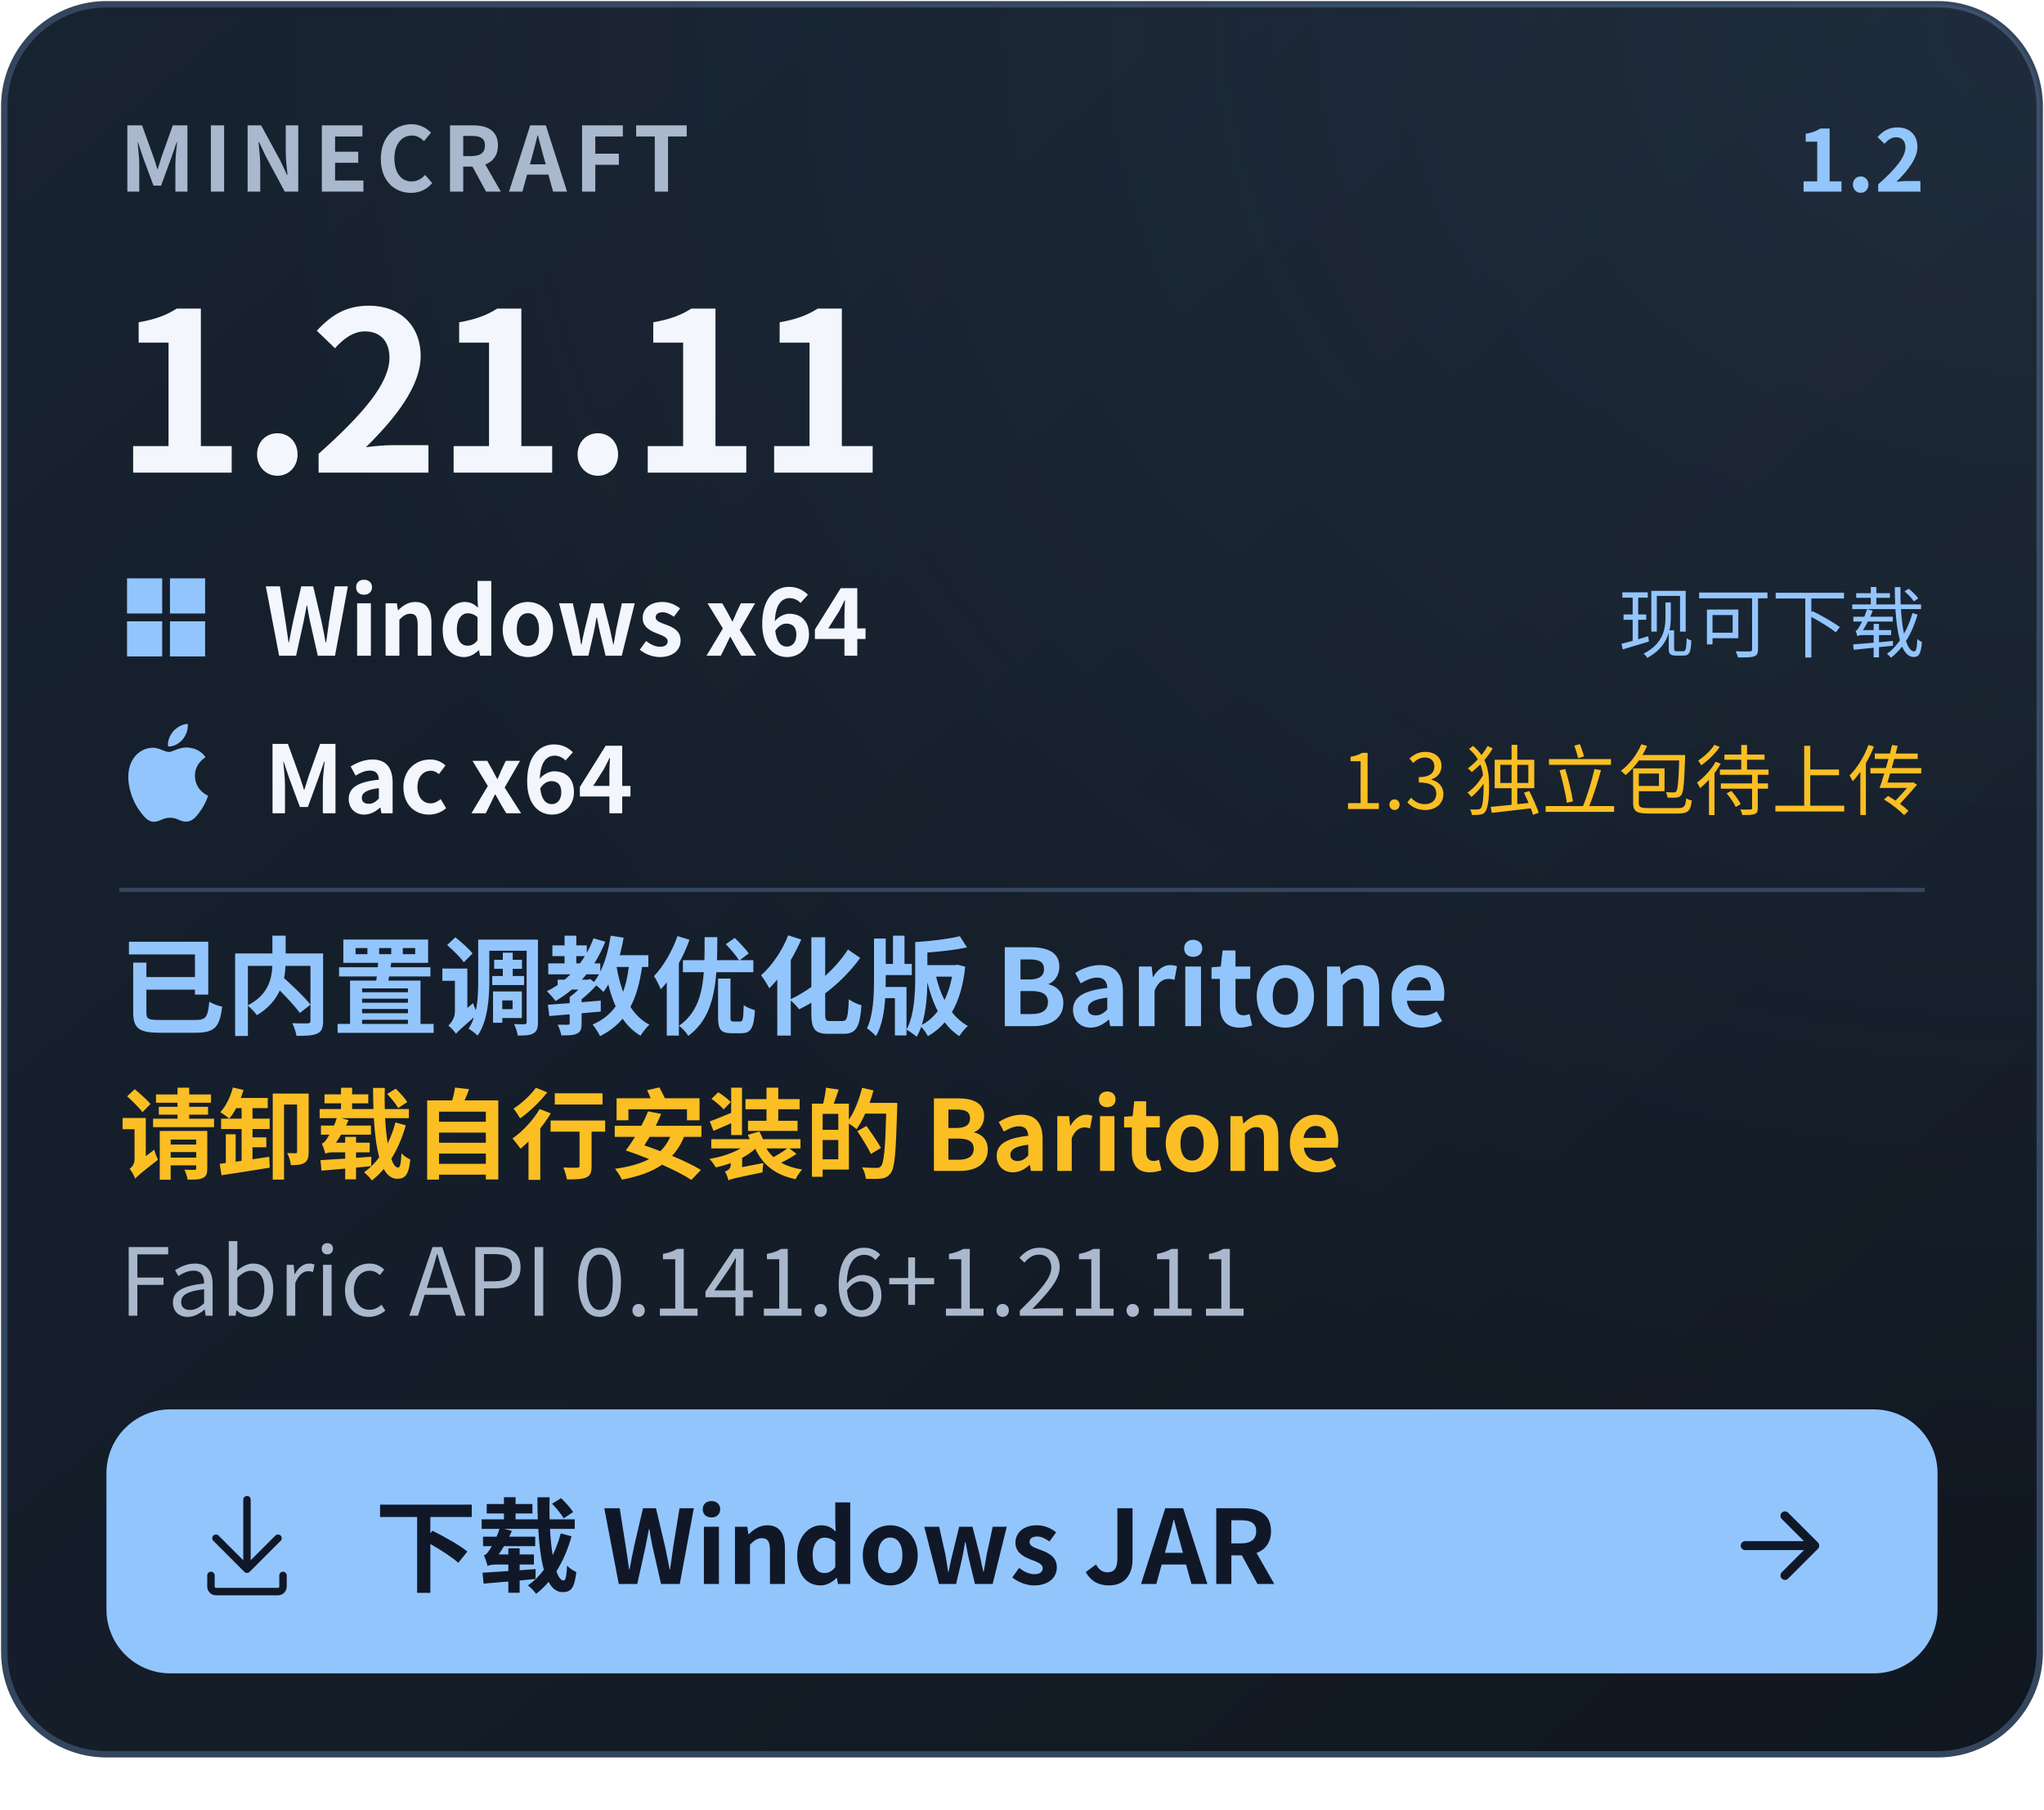
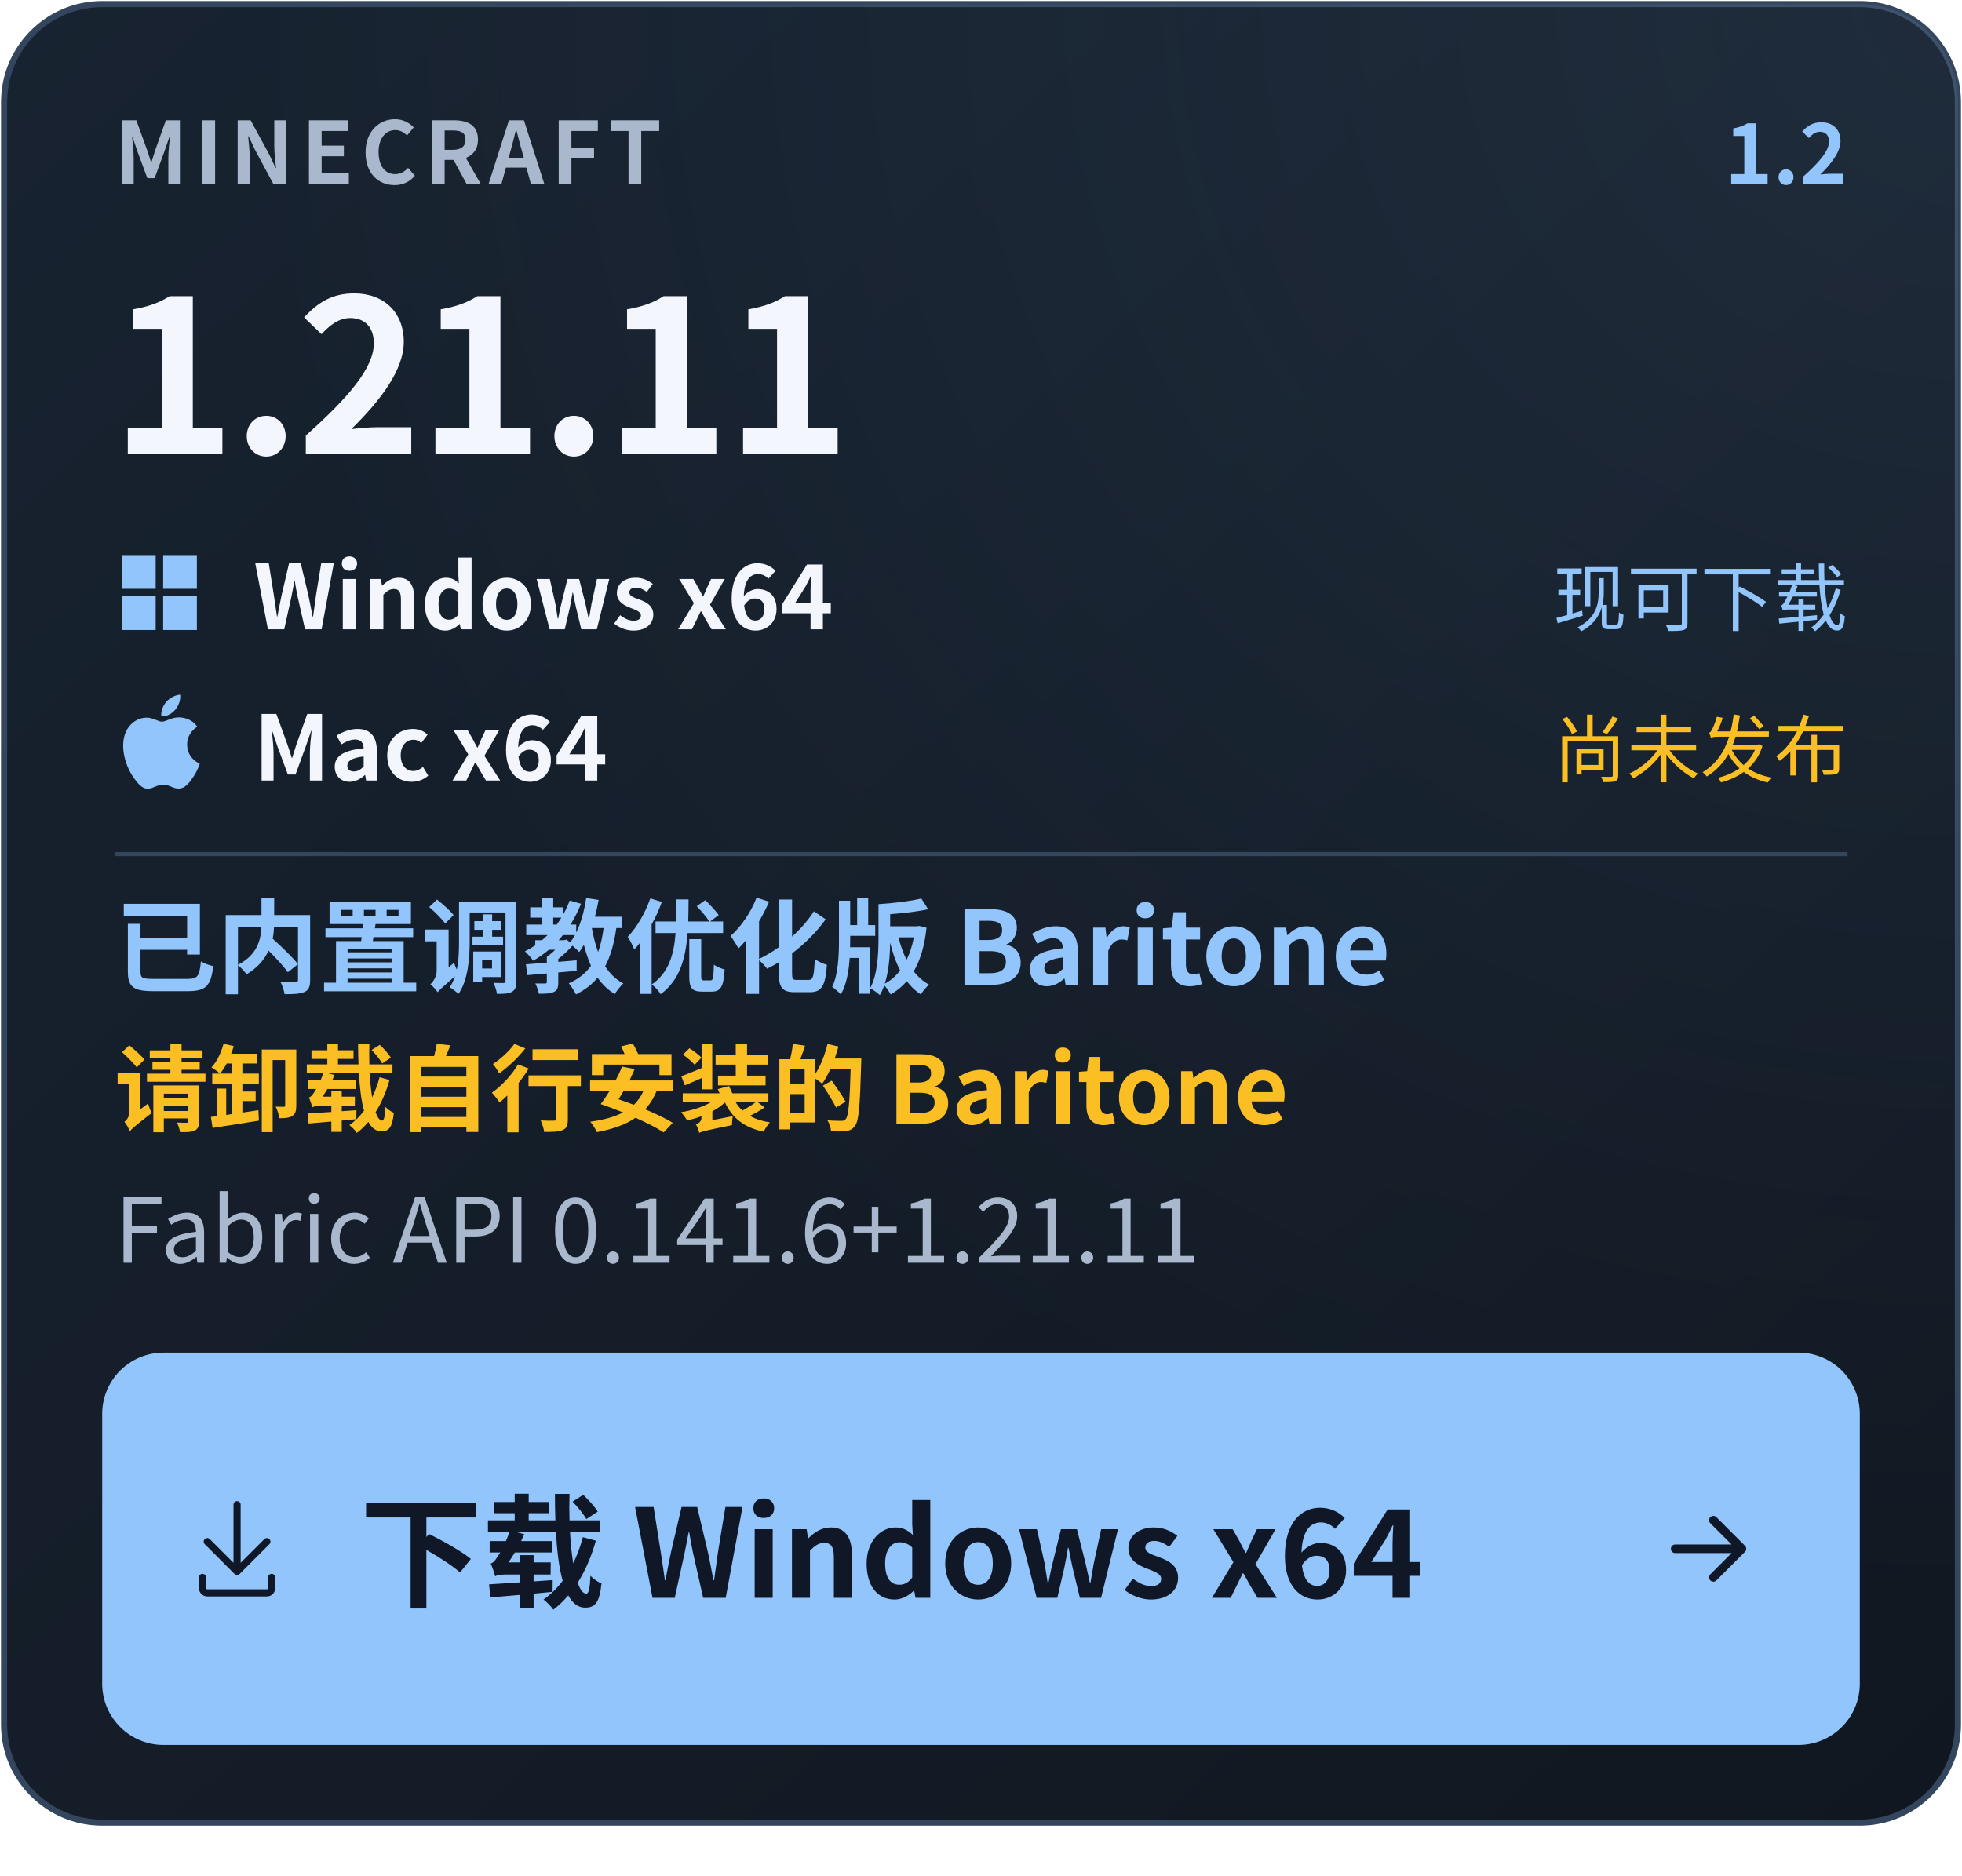
- <svg xmlns="http://www.w3.org/2000/svg" width="480" height="425" viewBox="0 0 480 425" role="img" aria-label="下载 Minecraft 1.21.11 JAR · 正式版 1.2 · 仅 Windows x64 · Mac x64：1.3 独立包待上传 · 已内置调教优化版 Baritone · 请卸载自行安装的 Baritone">
+ <svg xmlns="http://www.w3.org/2000/svg" width="480" height="459" viewBox="0 0 480 459" role="img" aria-label="下载 Windows x64 · Minecraft 1.21.11 · 正式版 1.2 · Mac x64（ARM64）：尚未发布 · 已内置调教优化版 Baritone · 请卸载自行安装的 Baritone">
  <defs>
    <linearGradient id="bg" x1="0" y1="0" x2="1" y2="1">
      <stop stop-color="#182331" />
      <stop offset="1" stop-color="#101720" />
    </linearGradient>
    <radialGradient id="glow" cx="100%" cy="0%" r="110%">
      <stop stop-color="#93C5FD" stop-opacity=".09" />
      <stop offset=".8" stop-color="#93C5FD" stop-opacity="0" />
    </radialGradient>
  </defs>
  <g font-family="Segoe UI, Microsoft YaHei, Noto Sans CJK SC, PingFang SC, Arial, sans-serif">
-     <rect x="1" y="1" width="478" height="411" rx="24" fill="url(#bg)" stroke="#34465D" stroke-width="1.5" />
-     <rect x="1" y="1" width="478" height="411" rx="24" fill="url(#glow)" />
+     <rect x="1" y="1" width="478" height="445" rx="24" fill="url(#bg)" stroke="#34465D" stroke-width="1.5" />
+     <rect x="1" y="1" width="478" height="445" rx="24" fill="url(#glow)" />
    <text x="28" y="45" font-size="21" fill="#A9B8CC" font-weight="600" letter-spacing="1.7">MINECRAFT</text>
    <text x="452" y="45" font-size="20" fill="#93C5FD" font-weight="650" id="release-version" text-anchor="end">1.2</text>
    <text x="27" y="111" font-size="52" fill="#F3F6FC" font-weight="700" id="game-version" letter-spacing="-1">1.21.11</text>
    <g transform="translate(28 134) scale(0.9166667)" fill="#93C5FD">
      <path d="M2 2h9v9H2zm11 0h9v9h-9zM2 13h9v9H2zm11 0h9v9h-9z" />
    </g>
    <text x="62" y="154" font-size="22" font-weight="600" fill="#F3F6FC">Windows x64</text>
    <text x="452" y="153" text-anchor="end" font-size="18" fill="#93C5FD">现可下载</text>
    <g transform="translate(28 170) scale(0.9583333)" fill="#93C5FD">
      <path d="M12.152 6.896c-.948 0-2.415-1.078-3.96-1.04-2.04.027-3.91 1.183-4.961 3.014-2.117 3.675-.546 9.103 1.519 12.09 1.013 1.454 2.208 3.09 3.792 3.039 1.52-.065 2.09-.987 3.935-.987 1.831 0 2.35.987 3.96.948 1.637-.026 2.676-1.48 3.676-2.948 1.156-1.688 1.636-3.325 1.662-3.415-.039-.013-3.182-1.221-3.22-4.857-.026-3.04 2.48-4.494 2.597-4.559-1.429-2.09-3.623-2.324-4.39-2.376-2-.156-3.675 1.09-4.61 1.09zM15.53 3.83c.843-1.012 1.4-2.427 1.245-3.83-1.207.052-2.662.805-3.532 1.818-.78.896-1.454 2.338-1.273 3.714 1.338.104 2.715-.688 3.559-1.701" />
    </g>
    <text x="62" y="191" font-size="22" font-weight="600" fill="#F3F6FC">Mac x64</text>
-     <text x="452" y="190" text-anchor="end" font-size="18" fill="#FBBF24">1.3 独立包待上传</text>
+     <text x="452" y="190" text-anchor="end" font-size="18" fill="#FBBF24">尚未发布</text>
    <path d="M28 209H452" stroke="#34465D" />
    <text x="28" y="241" font-size="25" fill="#93C5FD" font-weight="600" id="download-note">已内置调教优化版 Baritone</text>
    <text x="28" y="275" font-size="23" fill="#FBBF24" font-weight="650" id="baritone-warning">请卸载自行安装的 Baritone</text>
    <text x="28" y="309" font-size="22" fill="#A9B8CC" font-weight="400" id="fabric-api">Fabric API  0.141.6+1.21.11</text>
-     <rect x="25" y="331" width="430" height="62" rx="15" fill="#93C5FD" />
-     <g transform="translate(44 349) scale(1.166667)" fill="#101828">
+     <rect x="25" y="331" width="430" height="96" rx="15" fill="#93C5FD" />
+     <g transform="translate(44 365) scale(1.166667)" fill="#101828">
      <path d="M4.75 17.25a.75.75 0 0 1 .75.75v2.25c0 .138.112.25.25.25h12.5a.25.25 0 0 0 .25-.25V18a.75.75 0 0 1 1.5 0v2.25A1.75 1.75 0 0 1 18.25 22H5.75A1.75 1.75 0 0 1 4 20.25V18a.75.75 0 0 1 .75-.75Z" />
      <path d="M5.22 9.97a.749.749 0 0 1 1.06 0l4.97 4.969V2.75a.75.75 0 0 1 1.5 0v12.189l4.97-4.969a.749.749 0 1 1 1.06 1.06l-6.25 6.25a.749.749 0 0 1-1.06 0l-6.25-6.25a.749.749 0 0 1 0-1.06Z" />
    </g>
-     <text x="88" y="372" font-size="24" fill="#101828" font-weight="650">下载 Windows JAR</text>
-     <g transform="translate(404 349) scale(1.166667)" fill="none" stroke="#101828" stroke-width="1.8" stroke-linecap="round" stroke-linejoin="round">
+     <text x="88" y="391" font-size="30" fill="#101828" font-weight="650">下载 Windows x64</text>
+     <g transform="translate(404 365) scale(1.166667)" fill="none" stroke="#101828" stroke-width="1.8" stroke-linecap="round" stroke-linejoin="round">
      <path d="M5 12h14m-6-6 6 6-6 6" />
    </g>
  </g>
</svg>
